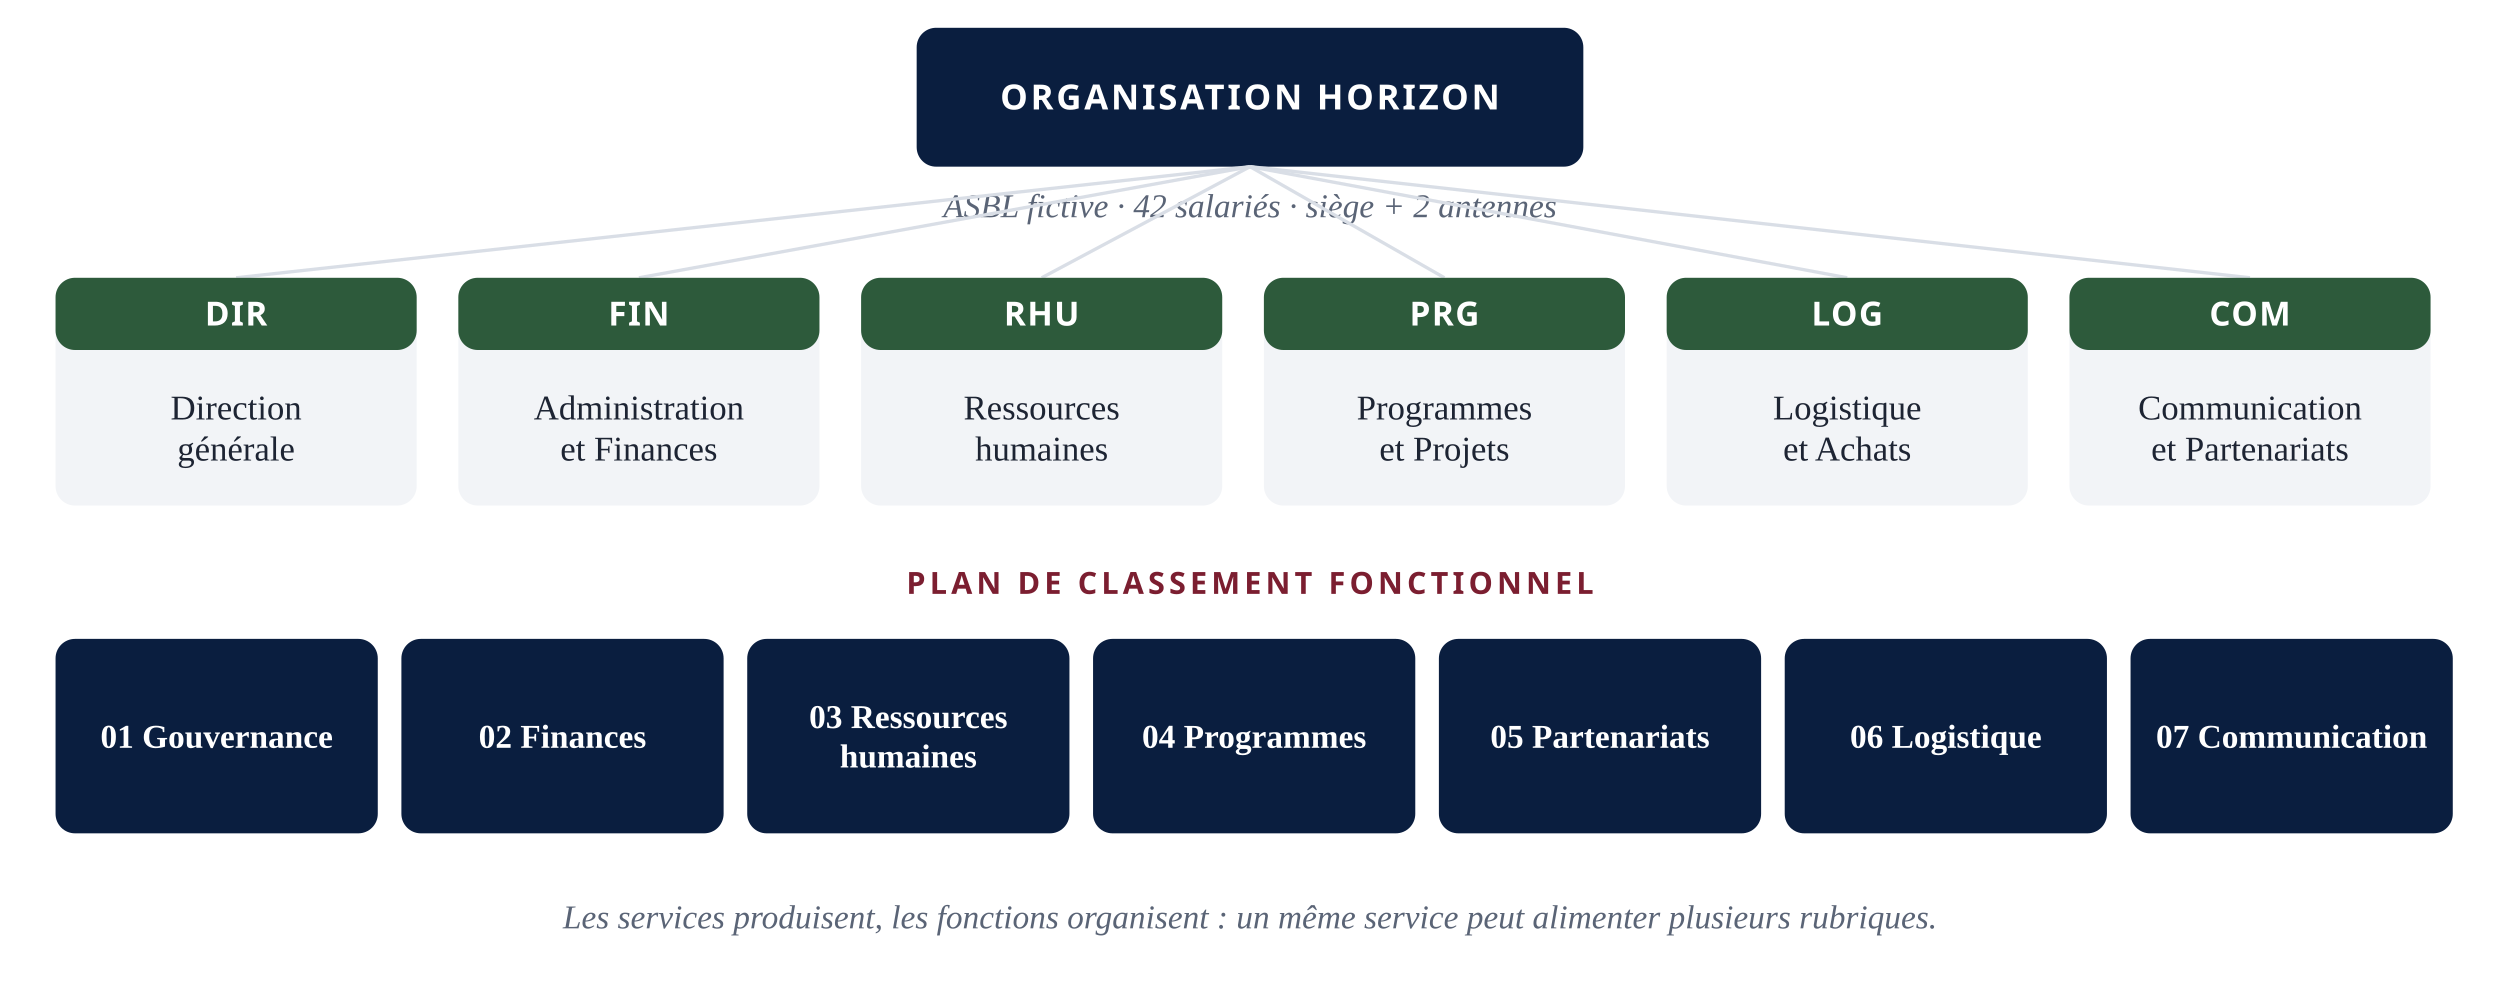
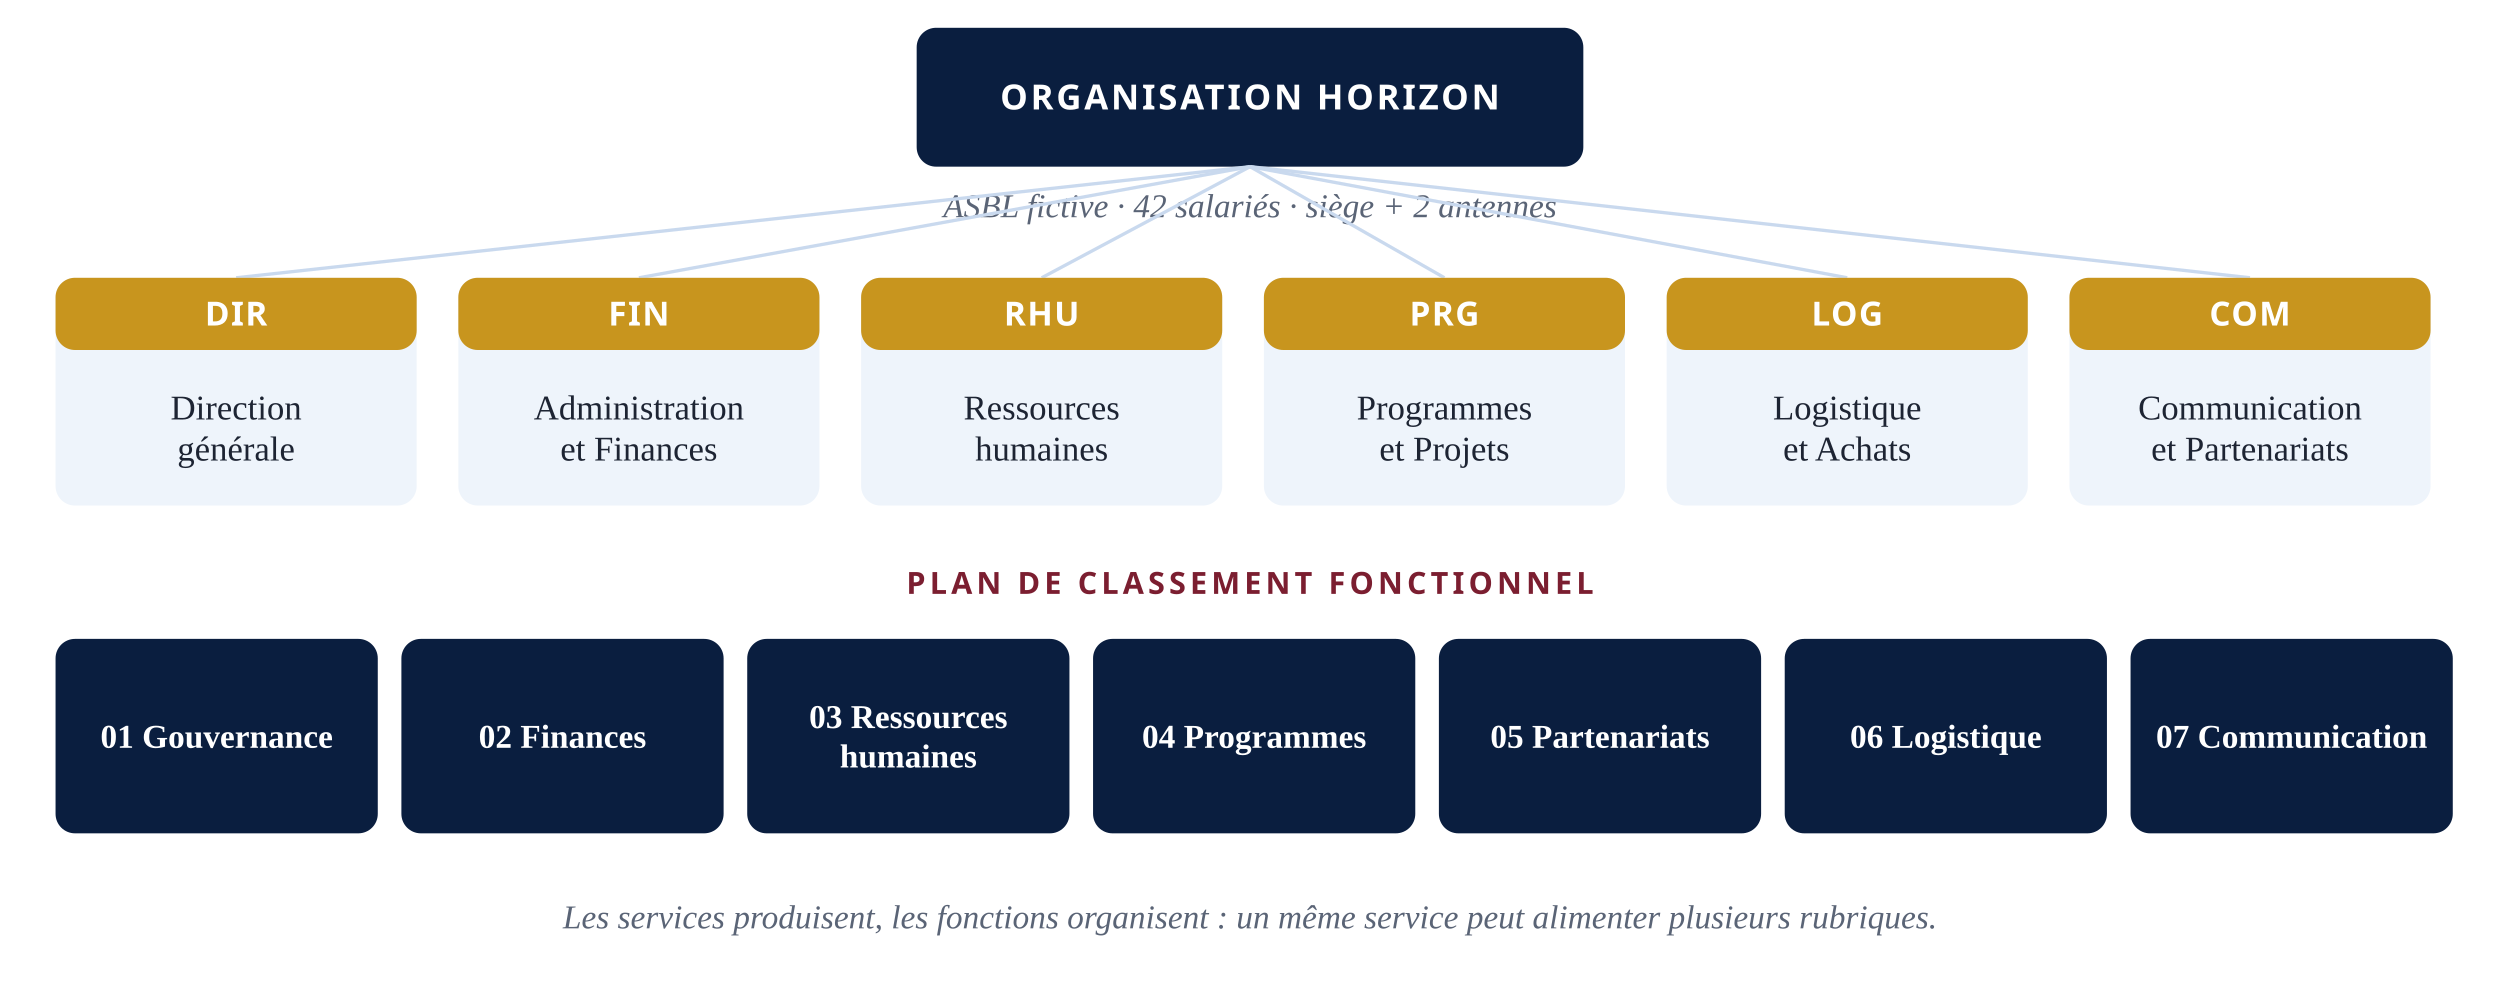
<svg xmlns="http://www.w3.org/2000/svg" viewBox="0 0 900 360" width="900" height="360">
  <defs>
    <marker id="ar" viewBox="0 0 10 10" refX="9" refY="5" markerWidth="7" markerHeight="7" orient="auto-start-reverse">
      <path d="M0 0L10 5L0 10z" fill="#0A1E3F" />
    </marker>
    <marker id="arg" viewBox="0 0 10 10" refX="9" refY="5" markerWidth="7" markerHeight="7" orient="auto-start-reverse">
-       <path d="M0 0L10 5L0 10z" fill="#2D5A3B" />
+       <path d="M0 0L10 5L0 10z" fill="#C8951E" />
    </marker>
  </defs>
  <rect width="900" height="360" fill="white" />
  <rect x="330" y="10" width="240" height="50" rx="7" fill="#0A1E3F" stroke="none" stroke-width="1" />
  <text x="450" y="39.4" font-family="Montserrat" font-size="12.5" font-weight="800" fill="white" text-anchor="middle" letter-spacing="1">ORGANISATION HORIZON</text>
  <text x="450" y="78.2" font-family="Source Sans 3" font-size="12" font-weight="400" fill="#5A6476" text-anchor="middle" letter-spacing="0" font-style="italic">ASBL fictive · 42 salariés · siège + 2 antennes</text>
-   <line x1="450" y1="60" x2="85" y2="100" stroke="#D9DEE6" stroke-width="1.2" />
-   <rect x="20" y="100" width="130" height="82" rx="7" fill="#F2F4F7" stroke="none" stroke-width="1" />
-   <rect x="20" y="100" width="130" height="26" rx="7" fill="#2D5A3B" stroke="none" stroke-width="1" />
+   <line x1="450" y1="60" x2="85" y2="100" stroke="#C9D9EE" stroke-width="1.2" />
+   <rect x="20" y="100" width="130" height="82" rx="7" fill="#EEF4FB" stroke="none" stroke-width="1" />
+   <rect x="20" y="100" width="130" height="26" rx="7" fill="#C8951E" stroke="none" stroke-width="1" />
  <text x="85" y="117.2" font-family="Montserrat" font-size="12" font-weight="800" fill="white" text-anchor="middle" letter-spacing="0.5">DIR</text>
  <text x="85" y="151.0" font-family="Source Sans 3" font-size="12.5" font-weight="400" fill="#1D2433" text-anchor="middle" letter-spacing="0">Direction</text>
  <text x="85" y="165.8" font-family="Source Sans 3" font-size="12.5" font-weight="400" fill="#1D2433" text-anchor="middle" letter-spacing="0">générale</text>
-   <line x1="450" y1="60" x2="230" y2="100" stroke="#D9DEE6" stroke-width="1.2" />
-   <rect x="165" y="100" width="130" height="82" rx="7" fill="#F2F4F7" stroke="none" stroke-width="1" />
-   <rect x="165" y="100" width="130" height="26" rx="7" fill="#2D5A3B" stroke="none" stroke-width="1" />
+   <line x1="450" y1="60" x2="230" y2="100" stroke="#C9D9EE" stroke-width="1.2" />
+   <rect x="165" y="100" width="130" height="82" rx="7" fill="#EEF4FB" stroke="none" stroke-width="1" />
+   <rect x="165" y="100" width="130" height="26" rx="7" fill="#C8951E" stroke="none" stroke-width="1" />
  <text x="230" y="117.2" font-family="Montserrat" font-size="12" font-weight="800" fill="white" text-anchor="middle" letter-spacing="0.5">FIN</text>
  <text x="230" y="151.0" font-family="Source Sans 3" font-size="12.5" font-weight="400" fill="#1D2433" text-anchor="middle" letter-spacing="0">Administration</text>
  <text x="230" y="165.8" font-family="Source Sans 3" font-size="12.5" font-weight="400" fill="#1D2433" text-anchor="middle" letter-spacing="0">et Finances</text>
-   <line x1="450" y1="60" x2="375" y2="100" stroke="#D9DEE6" stroke-width="1.2" />
-   <rect x="310" y="100" width="130" height="82" rx="7" fill="#F2F4F7" stroke="none" stroke-width="1" />
-   <rect x="310" y="100" width="130" height="26" rx="7" fill="#2D5A3B" stroke="none" stroke-width="1" />
+   <line x1="450" y1="60" x2="375" y2="100" stroke="#C9D9EE" stroke-width="1.2" />
+   <rect x="310" y="100" width="130" height="82" rx="7" fill="#EEF4FB" stroke="none" stroke-width="1" />
+   <rect x="310" y="100" width="130" height="26" rx="7" fill="#C8951E" stroke="none" stroke-width="1" />
  <text x="375" y="117.2" font-family="Montserrat" font-size="12" font-weight="800" fill="white" text-anchor="middle" letter-spacing="0.5">RHU</text>
  <text x="375" y="151.0" font-family="Source Sans 3" font-size="12.5" font-weight="400" fill="#1D2433" text-anchor="middle" letter-spacing="0">Ressources</text>
  <text x="375" y="165.8" font-family="Source Sans 3" font-size="12.5" font-weight="400" fill="#1D2433" text-anchor="middle" letter-spacing="0">humaines</text>
-   <line x1="450" y1="60" x2="520" y2="100" stroke="#D9DEE6" stroke-width="1.2" />
-   <rect x="455" y="100" width="130" height="82" rx="7" fill="#F2F4F7" stroke="none" stroke-width="1" />
-   <rect x="455" y="100" width="130" height="26" rx="7" fill="#2D5A3B" stroke="none" stroke-width="1" />
+   <line x1="450" y1="60" x2="520" y2="100" stroke="#C9D9EE" stroke-width="1.2" />
+   <rect x="455" y="100" width="130" height="82" rx="7" fill="#EEF4FB" stroke="none" stroke-width="1" />
+   <rect x="455" y="100" width="130" height="26" rx="7" fill="#C8951E" stroke="none" stroke-width="1" />
  <text x="520" y="117.2" font-family="Montserrat" font-size="12" font-weight="800" fill="white" text-anchor="middle" letter-spacing="0.5">PRG</text>
  <text x="520" y="151.0" font-family="Source Sans 3" font-size="12.5" font-weight="400" fill="#1D2433" text-anchor="middle" letter-spacing="0">Programmes</text>
  <text x="520" y="165.8" font-family="Source Sans 3" font-size="12.5" font-weight="400" fill="#1D2433" text-anchor="middle" letter-spacing="0">et Projets</text>
-   <line x1="450" y1="60" x2="665" y2="100" stroke="#D9DEE6" stroke-width="1.2" />
-   <rect x="600" y="100" width="130" height="82" rx="7" fill="#F2F4F7" stroke="none" stroke-width="1" />
-   <rect x="600" y="100" width="130" height="26" rx="7" fill="#2D5A3B" stroke="none" stroke-width="1" />
+   <line x1="450" y1="60" x2="665" y2="100" stroke="#C9D9EE" stroke-width="1.2" />
+   <rect x="600" y="100" width="130" height="82" rx="7" fill="#EEF4FB" stroke="none" stroke-width="1" />
+   <rect x="600" y="100" width="130" height="26" rx="7" fill="#C8951E" stroke="none" stroke-width="1" />
  <text x="665" y="117.2" font-family="Montserrat" font-size="12" font-weight="800" fill="white" text-anchor="middle" letter-spacing="0.5">LOG</text>
  <text x="665" y="151.0" font-family="Source Sans 3" font-size="12.5" font-weight="400" fill="#1D2433" text-anchor="middle" letter-spacing="0">Logistique</text>
  <text x="665" y="165.8" font-family="Source Sans 3" font-size="12.5" font-weight="400" fill="#1D2433" text-anchor="middle" letter-spacing="0">et Achats</text>
-   <line x1="450" y1="60" x2="810" y2="100" stroke="#D9DEE6" stroke-width="1.2" />
-   <rect x="745" y="100" width="130" height="82" rx="7" fill="#F2F4F7" stroke="none" stroke-width="1" />
-   <rect x="745" y="100" width="130" height="26" rx="7" fill="#2D5A3B" stroke="none" stroke-width="1" />
+   <line x1="450" y1="60" x2="810" y2="100" stroke="#C9D9EE" stroke-width="1.2" />
+   <rect x="745" y="100" width="130" height="82" rx="7" fill="#EEF4FB" stroke="none" stroke-width="1" />
+   <rect x="745" y="100" width="130" height="26" rx="7" fill="#C8951E" stroke="none" stroke-width="1" />
  <text x="810" y="117.2" font-family="Montserrat" font-size="12" font-weight="800" fill="white" text-anchor="middle" letter-spacing="0.5">COM</text>
  <text x="810" y="151.0" font-family="Source Sans 3" font-size="12.5" font-weight="400" fill="#1D2433" text-anchor="middle" letter-spacing="0">Communication</text>
  <text x="810" y="165.8" font-family="Source Sans 3" font-size="12.5" font-weight="400" fill="#1D2433" text-anchor="middle" letter-spacing="0">et Partenariats</text>
  <text x="450" y="213.8" font-family="Montserrat" font-size="11" font-weight="800" fill="#7B1E30" text-anchor="middle" letter-spacing="1.5">PLAN DE CLASSEMENT FONCTIONNEL</text>
  <rect x="20.0" y="230" width="116" height="70" rx="7" fill="#0A1E3F" stroke="none" stroke-width="1" />
  <text x="78.0" y="269.2" font-family="Source Sans 3" font-size="12" font-weight="600" fill="white" text-anchor="middle" letter-spacing="0">01 Gouvernance</text>
  <rect x="144.5" y="230" width="116" height="70" rx="7" fill="#0A1E3F" stroke="none" stroke-width="1" />
  <text x="202.5" y="269.2" font-family="Source Sans 3" font-size="12" font-weight="600" fill="white" text-anchor="middle" letter-spacing="0">02 Finances</text>
  <rect x="269.0" y="230" width="116" height="70" rx="7" fill="#0A1E3F" stroke="none" stroke-width="1" />
  <text x="327.0" y="262.1" font-family="Source Sans 3" font-size="12" font-weight="600" fill="white" text-anchor="middle" letter-spacing="0">03 Ressources</text>
  <text x="327.0" y="276.3" font-family="Source Sans 3" font-size="12" font-weight="600" fill="white" text-anchor="middle" letter-spacing="0">humaines</text>
  <rect x="393.5" y="230" width="116" height="70" rx="7" fill="#0A1E3F" stroke="none" stroke-width="1" />
  <text x="451.5" y="269.2" font-family="Source Sans 3" font-size="12" font-weight="600" fill="white" text-anchor="middle" letter-spacing="0">04 Programmes</text>
  <rect x="518.0" y="230" width="116" height="70" rx="7" fill="#0A1E3F" stroke="none" stroke-width="1" />
  <text x="576.0" y="269.2" font-family="Source Sans 3" font-size="12" font-weight="600" fill="white" text-anchor="middle" letter-spacing="0">05 Partenariats</text>
  <rect x="642.5" y="230" width="116" height="70" rx="7" fill="#0A1E3F" stroke="none" stroke-width="1" />
  <text x="700.5" y="269.2" font-family="Source Sans 3" font-size="12" font-weight="600" fill="white" text-anchor="middle" letter-spacing="0">06 Logistique</text>
  <rect x="767.0" y="230" width="116" height="70" rx="7" fill="#0A1E3F" stroke="none" stroke-width="1" />
  <text x="825.0" y="269.2" font-family="Source Sans 3" font-size="12" font-weight="600" fill="white" text-anchor="middle" letter-spacing="0">07 Communication</text>
  <text x="450" y="334.2" font-family="Source Sans 3" font-size="12" font-weight="400" fill="#5A6476" text-anchor="middle" letter-spacing="0" font-style="italic">Les services produisent, les fonctions organisent : un même service peut alimenter plusieurs rubriques.</text>
</svg>
